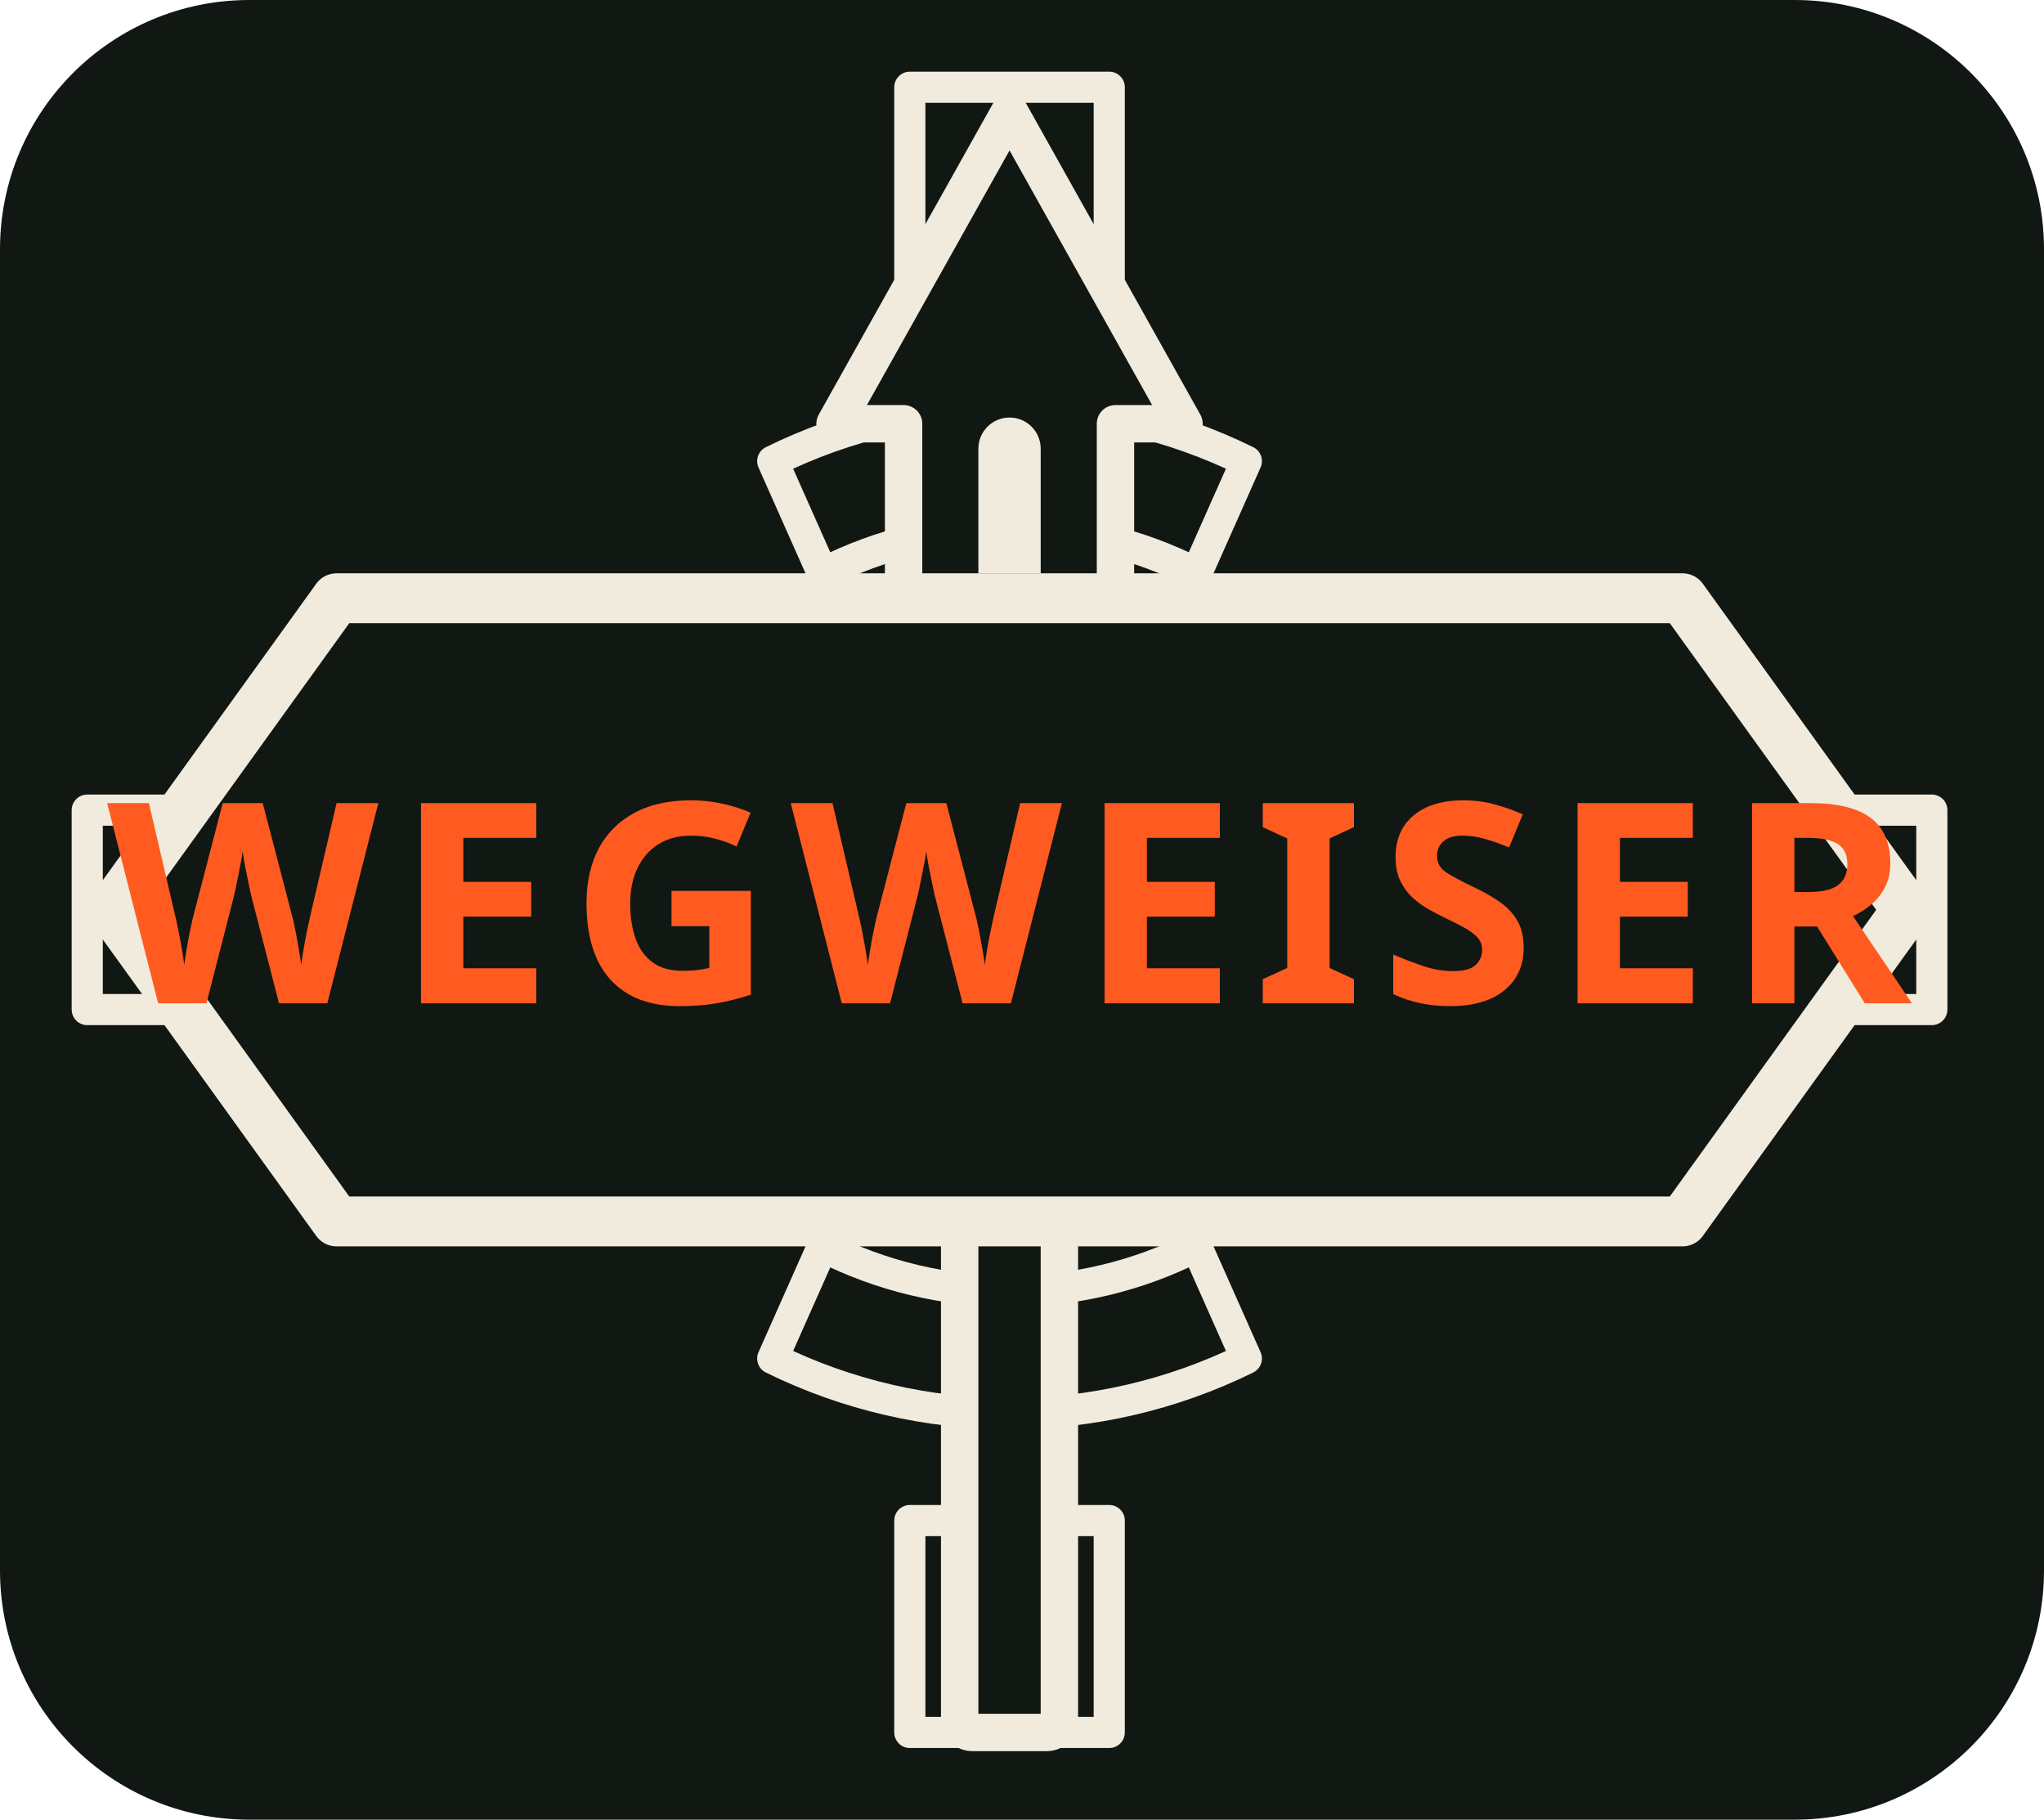
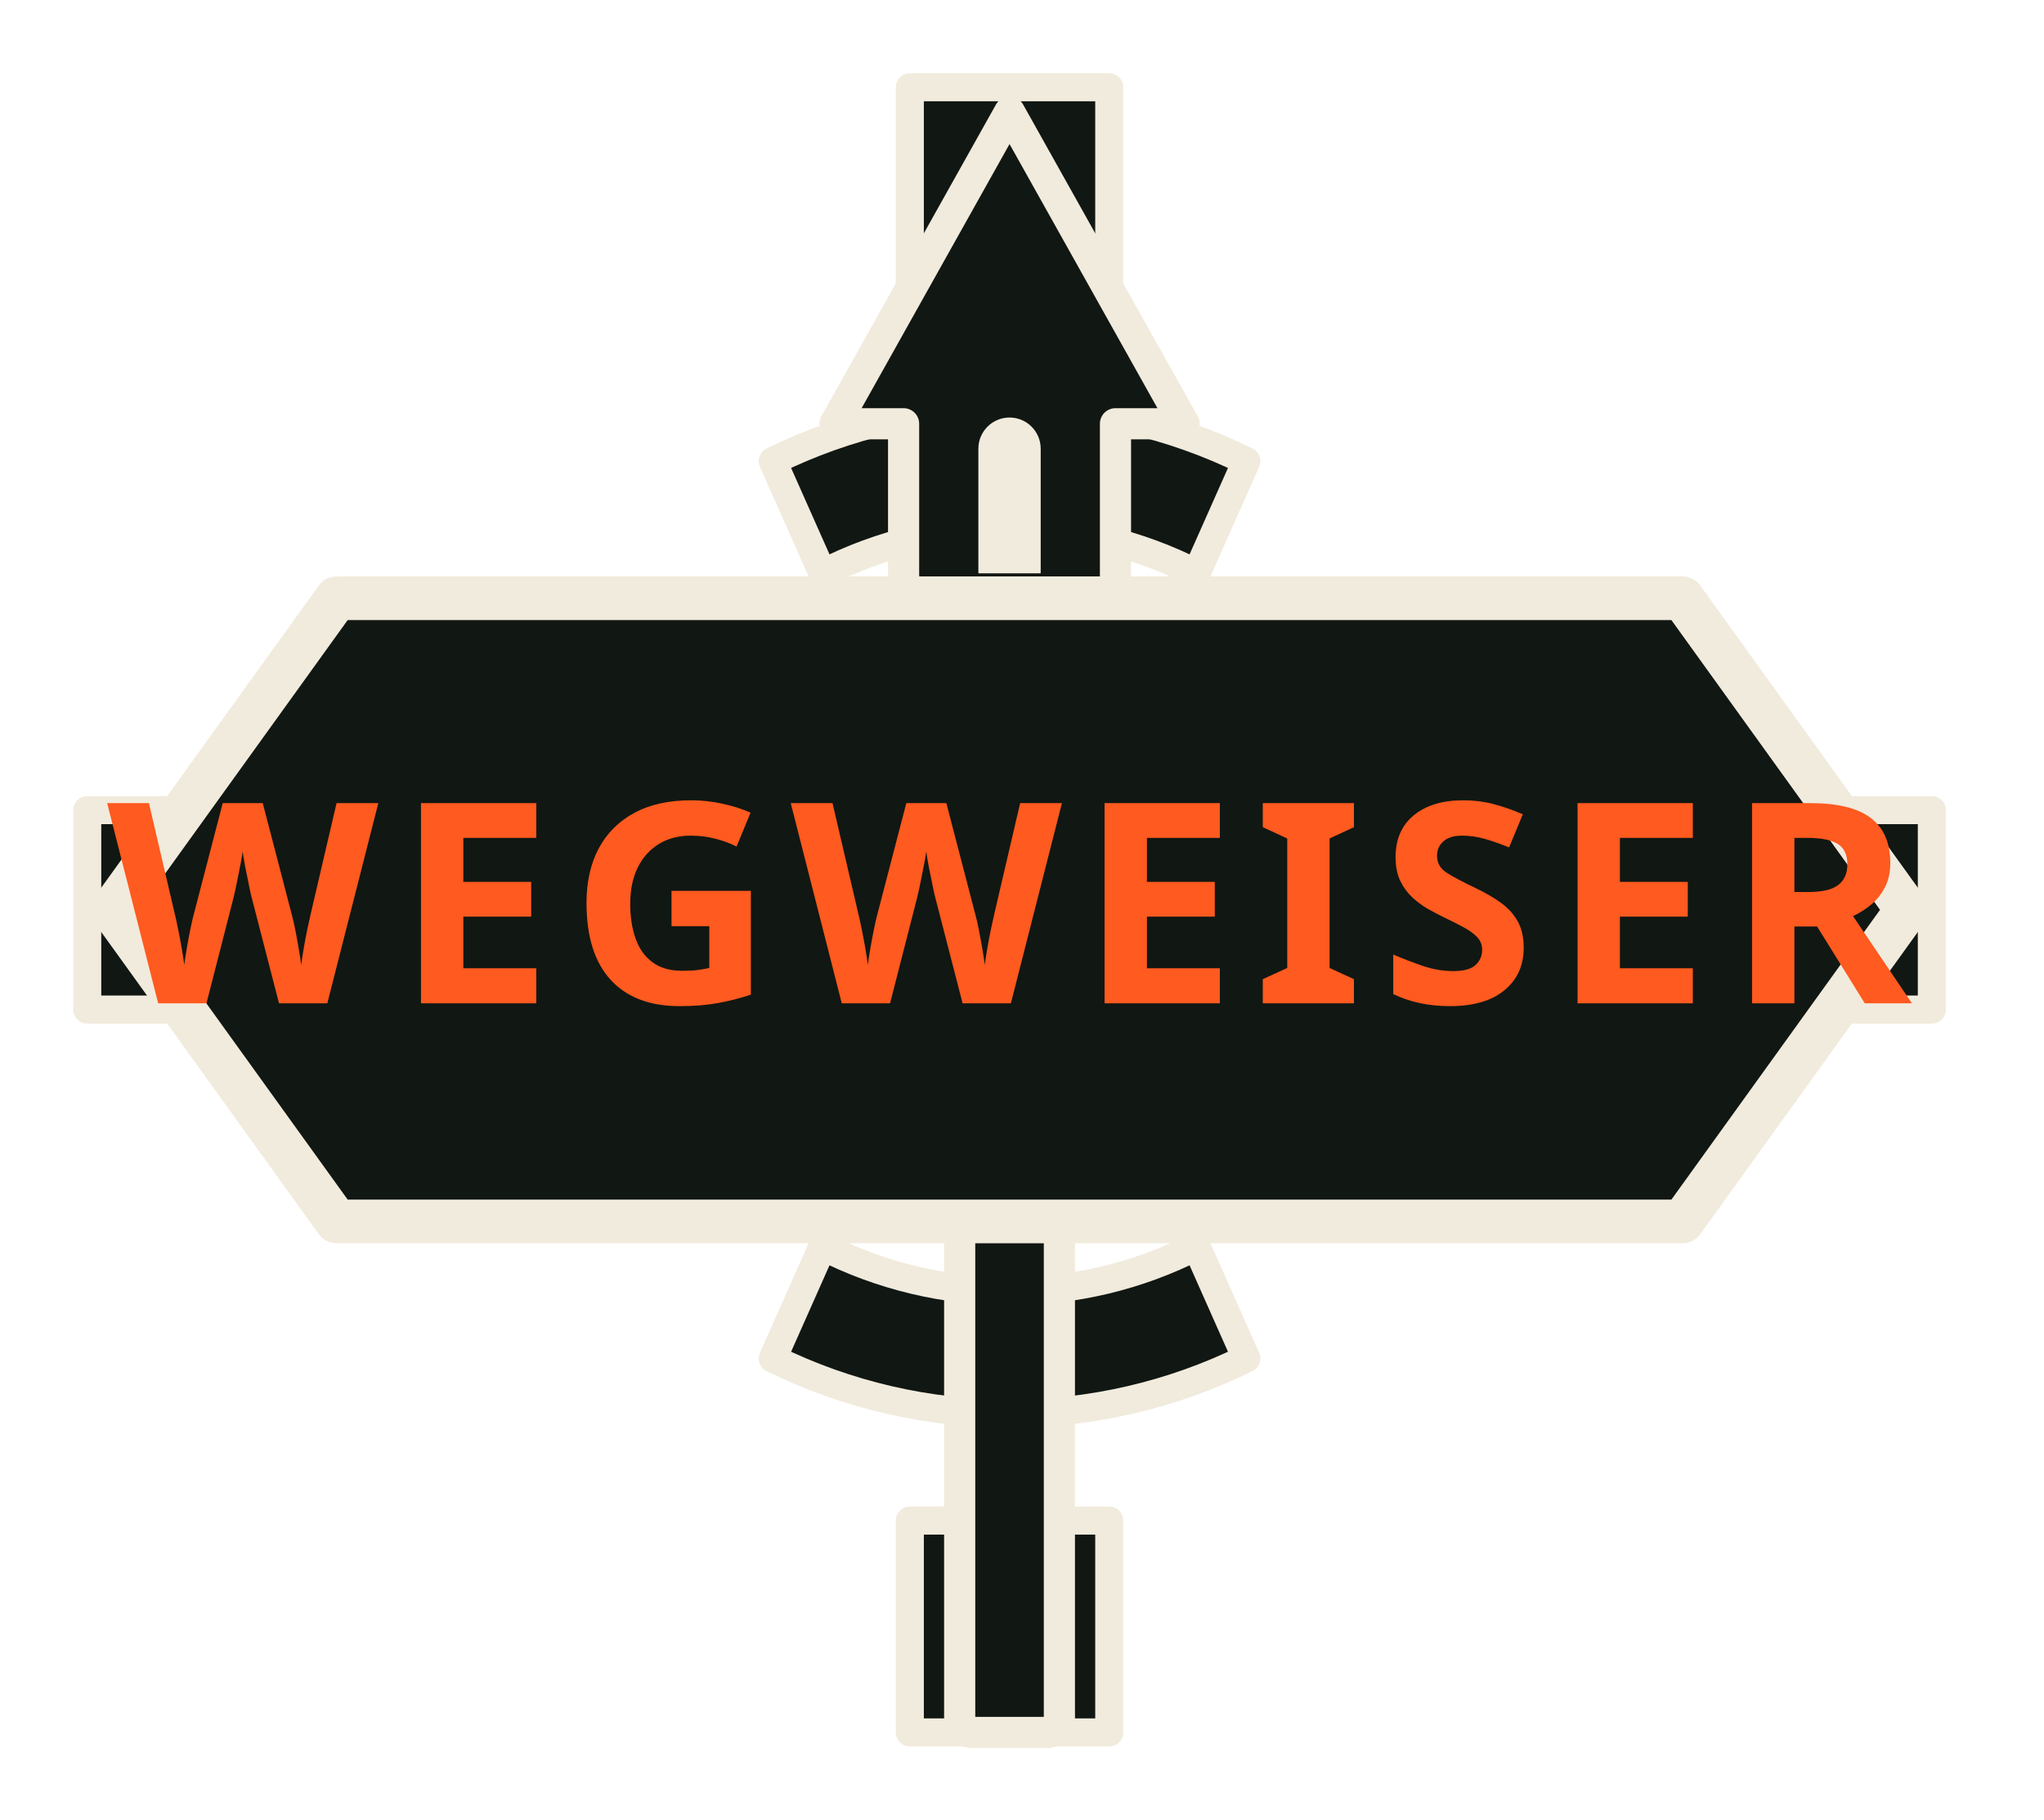
<svg xmlns="http://www.w3.org/2000/svg" viewBox="0 0 328 292">
-   <rect width="328" height="292" rx="40" fill="#111713" />
-   <g fill="#111713" stroke="#F1EBDD" stroke-width="5" stroke-linejoin="round">
+   <g fill="#111713" stroke="#F1EBDD" stroke-width="4.5" stroke-linejoin="round">
    <path d="M 124 74 A 86 86 0 0 1 200 74 L 192 92 A 66 66 0 0 0 132 92 Z" />
    <path d="M 234 108 A 86 86 0 0 1 234 184 L 216 176 A 66 66 0 0 0 216 116 Z" />
    <path d="M 200 218 A 86 86 0 0 1 124 218 L 132 200 A 66 66 0 0 0 192 200 Z" />
    <path d="M 90 184 A 86 86 0 0 1 90 108 L 108 116 A 66 66 0 0 0 108 176 Z" />
    <path d="M 146 14 L 178 14 L 178 48 L 170 48 L 170 94 L 154 94 L 154 48 L 146 48 Z" />
    <path d="M 146 278 L 178 278 L 178 244 L 170 244 L 170 198 L 154 198 L 154 244 L 146 244 Z" />
    <path d="M 14 130 L 14 162 L 48 162 L 48 154 L 94 154 L 94 138 L 48 138 L 48 130 Z" />
    <path d="M 310 130 L 310 162 L 276 162 L 276 154 L 230 154 L 230 138 L 276 138 L 276 130 Z" />
  </g>
-   <g fill="#111713" stroke="#F1EBDD" stroke-width="6" stroke-linejoin="round">
+   <g fill="#111713" stroke="#F1EBDD" stroke-width="5" stroke-linejoin="round">
    <path d="M 162 18 L 134 68 L 145 68 L 145 104 L 179 104 L 179 68 L 190 68 Z" />
    <rect x="154" y="186" width="16" height="92" rx="2" />
  </g>
  <path d="M 157 72 A 5 5 0 0 1 167 72 L 167 92 L 157 92 Z" fill="#F1EBDD" />
-   <polygon points="18,146 54,96 270,96 306,146 270,196 54,196" fill="#111713" stroke="#F1EBDD" stroke-width="8" stroke-linejoin="round" />
+   <polygon points="18,146 54,96 270,96 306,146 270,196 54,196" fill="#111713" stroke="#F1EBDD" stroke-width="7" stroke-linejoin="round" />
  <text x="162" y="161" fill="#FF5A1F" font-family="'Anton', Impact, 'Arial Black', sans-serif" font-weight="900" font-size="45" text-anchor="middle" letter-spacing="2.8">
    WEGWEISER
  </text>
</svg>
